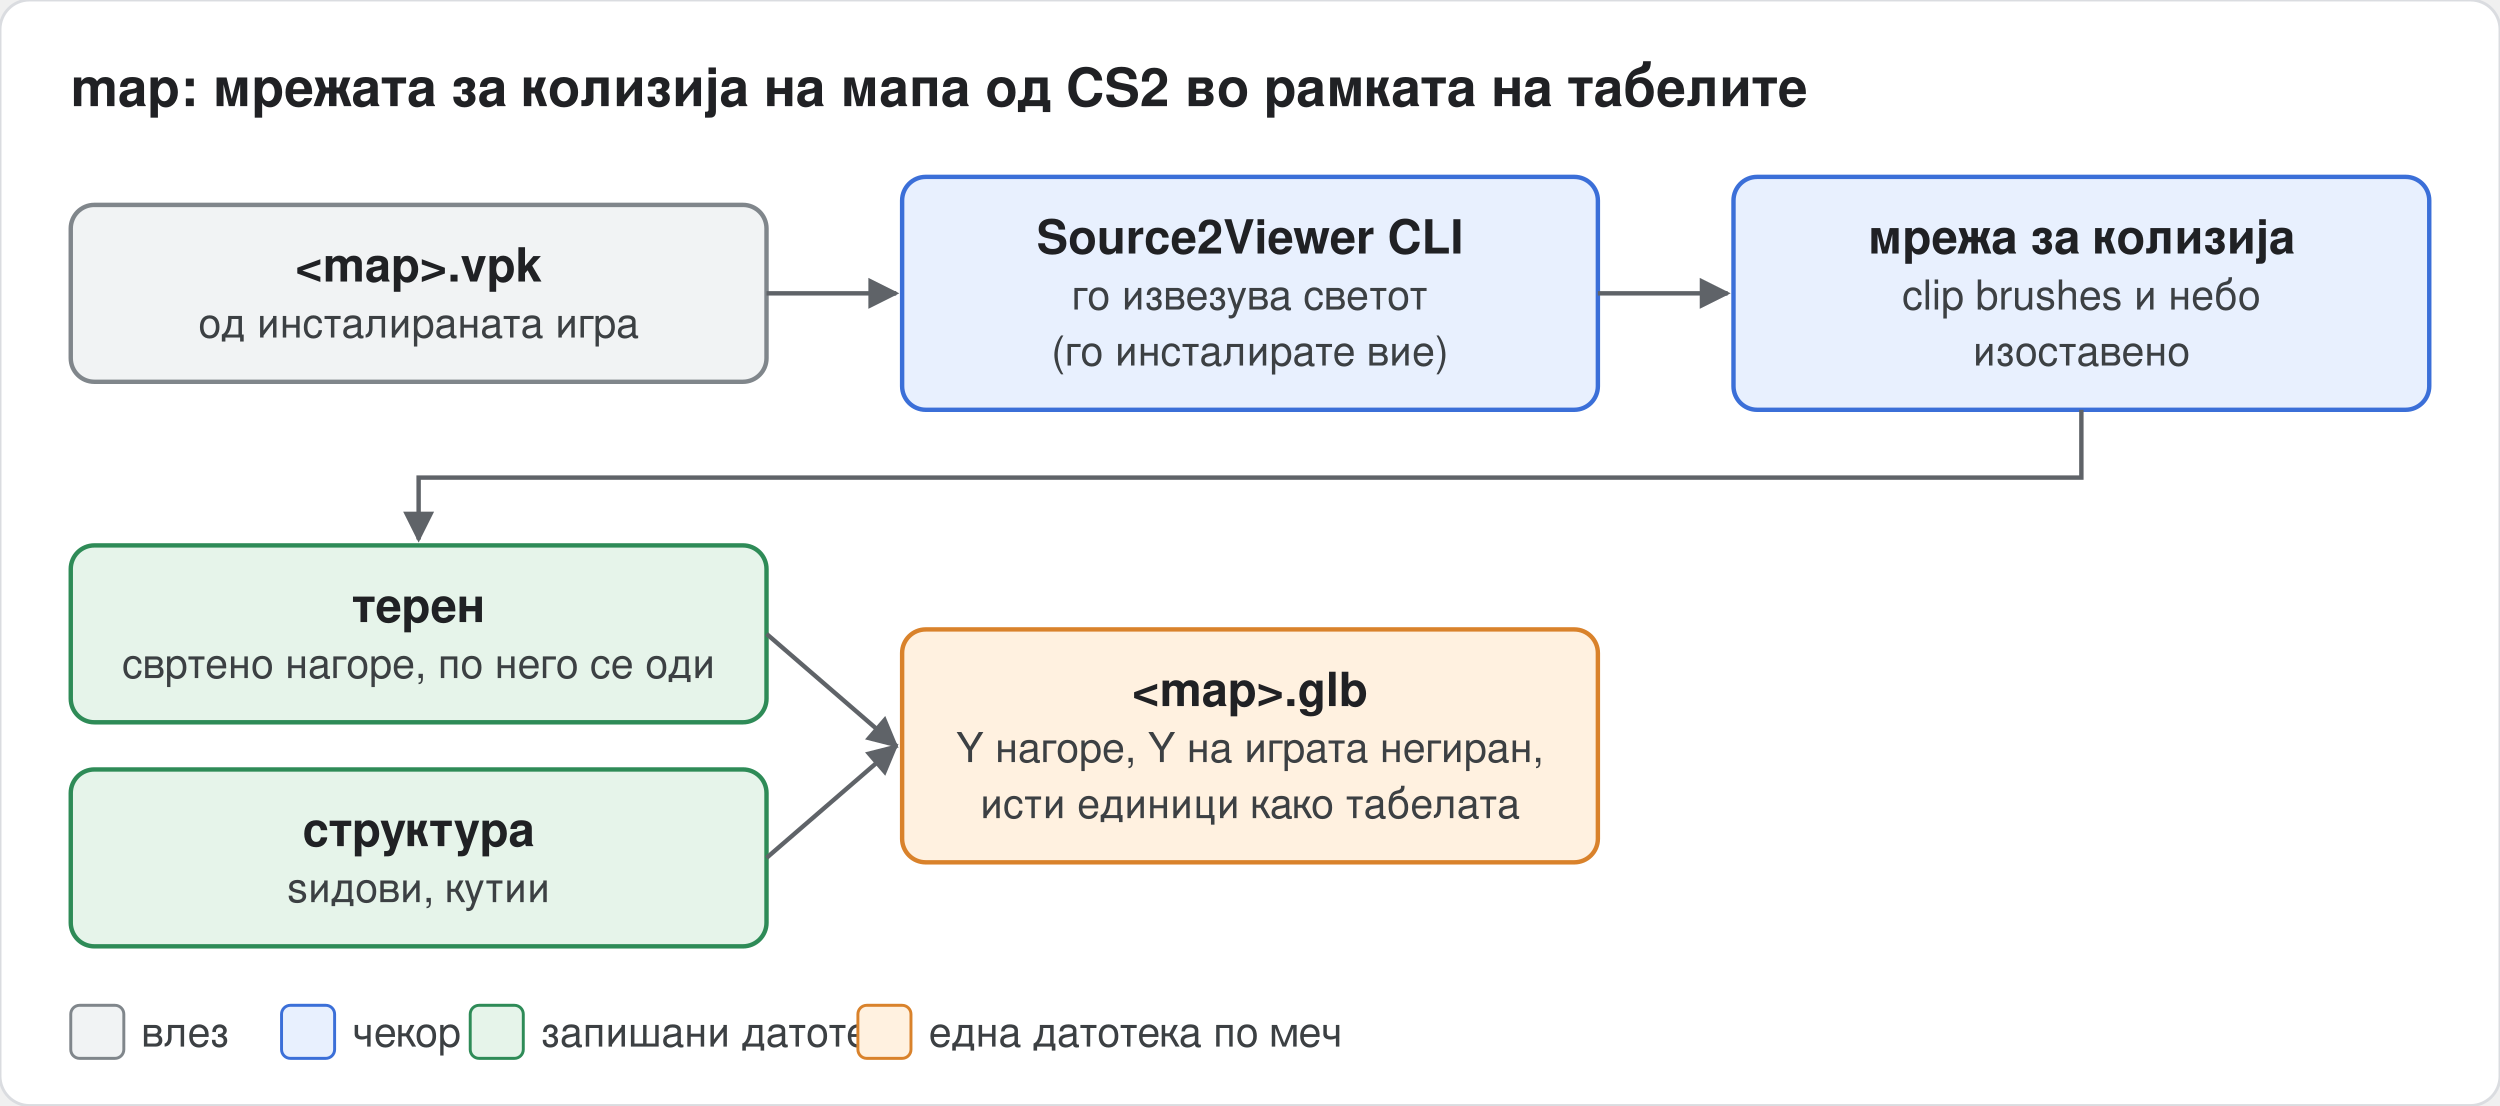
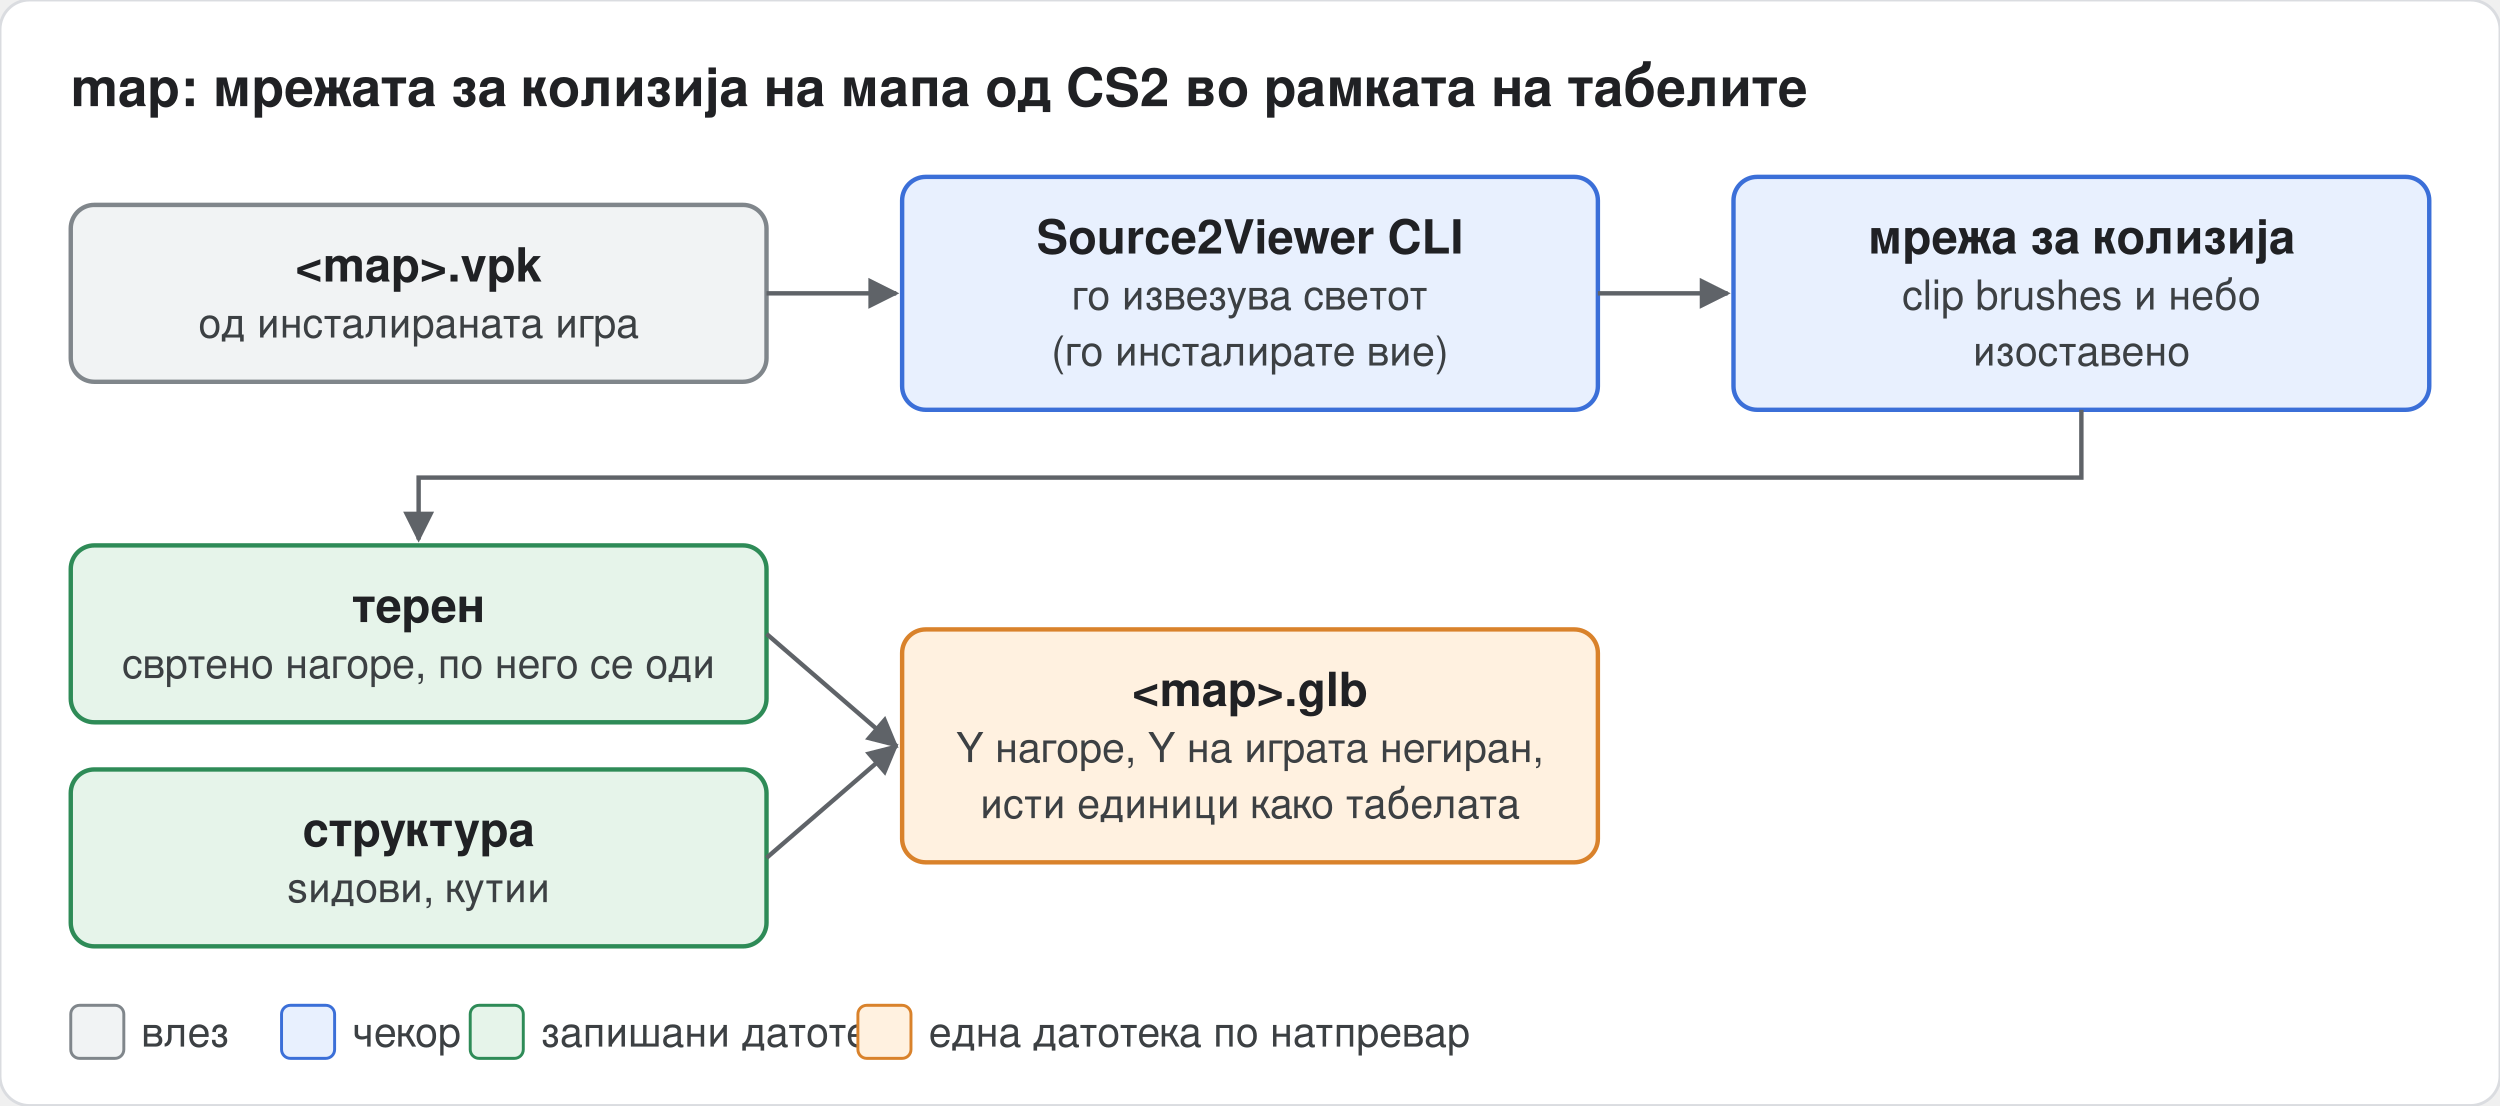
<svg xmlns="http://www.w3.org/2000/svg" width="848" height="375" viewBox="0 0 848 375" font-family="Segoe UI,Helvetica,Arial,sans-serif" role="img" aria-label="map: a CS2 map's collision mesh into the tables' frame">
  <defs>
    <marker id="a" viewBox="0 0 10 10" refX="9" refY="5" markerWidth="7" markerHeight="7" orient="auto">
      <path d="M0,0 L10,5 L0,10 z" fill="#5f6368" />
    </marker>
  </defs>
  <rect width="848" height="375" rx="10" fill="#ffffff" stroke="#dadce0" />
  <text x="24" y="36" font-size="18" font-weight="600" fill="#202124">map: мрежата за колизија на мапа од CS2 во рамката на табелите</text>
  <rect x="24" y="69.5" width="236" height="60" rx="8" fill="#f1f3f4" stroke="#80868b" stroke-width="1.5" />
  <text x="142.0" y="95.5" text-anchor="middle" font-weight="600" font-size="16" fill="#202124">&lt;map&gt;.vpk</text>
  <text x="142.0" y="114.5" text-anchor="middle" font-size="14" fill="#3c4043">од инсталираната игра</text>
  <rect x="306" y="60.0" width="236" height="79" rx="8" fill="#e8f0fe" stroke="#3b6fd8" stroke-width="1.5" />
  <text x="424.0" y="86.0" text-anchor="middle" font-weight="600" font-size="16" fill="#202124">Source2Viewer CLI</text>
  <text x="424.0" y="105.0" text-anchor="middle" font-size="14" fill="#3c4043">го извезува светот</text>
  <text x="424.0" y="124.0" text-anchor="middle" font-size="14" fill="#3c4043">(го инсталирате вие)</text>
  <rect x="588" y="60.0" width="236" height="79" rx="8" fill="#e8f0fe" stroke="#3b6fd8" stroke-width="1.5" />
  <text x="706.0" y="86.0" text-anchor="middle" font-weight="600" font-size="16" fill="#202124">мрежа за колизија</text>
  <text x="706.0" y="105.0" text-anchor="middle" font-size="14" fill="#3c4043">clip brushes и небо</text>
  <text x="706.0" y="124.0" text-anchor="middle" font-size="14" fill="#3c4043">изоставено</text>
  <line x1="260" y1="99.5" x2="304" y2="99.5" stroke="#5f6368" stroke-width="1.5" marker-end="url(#a)" />
  <line x1="542" y1="99.5" x2="586" y2="99.5" stroke="#5f6368" stroke-width="1.5" marker-end="url(#a)" />
  <path d="M706.0,139.0 V162.0 H142.0 V183.0" fill="none" stroke="#5f6368" stroke-width="1.5" marker-end="url(#a)" />
  <rect x="24" y="185.0" width="236" height="60" rx="8" fill="#e6f4ea" stroke="#2e8b57" stroke-width="1.5" />
  <text x="142.0" y="211.0" text-anchor="middle" font-weight="600" font-size="16" fill="#202124">терен</text>
  <text x="142.0" y="230.0" text-anchor="middle" font-size="14" fill="#3c4043">свртено нагоре, по него се оди</text>
  <rect x="24" y="261.0" width="236" height="60" rx="8" fill="#e6f4ea" stroke="#2e8b57" stroke-width="1.5" />
  <text x="142.0" y="287.0" text-anchor="middle" font-weight="600" font-size="16" fill="#202124">структура</text>
  <text x="142.0" y="306.0" text-anchor="middle" font-size="14" fill="#3c4043">ѕидови, кутии</text>
  <rect x="306" y="213.5" width="236" height="79" rx="8" fill="#fff1e0" stroke="#d9822b" stroke-width="1.5" />
  <text x="424.0" y="239.5" text-anchor="middle" font-weight="600" font-size="16" fill="#202124">&lt;map&gt;.glb</text>
  <text x="424.0" y="258.5" text-anchor="middle" font-size="14" fill="#3c4043">Y нагоре, Y на играта негиран,</text>
  <text x="424.0" y="277.5" text-anchor="middle" font-size="14" fill="#3c4043">исти единици како табелата</text>
  <line x1="260" y1="215.0" x2="304" y2="253.0" stroke="#5f6368" stroke-width="1.5" marker-end="url(#a)" />
  <line x1="260" y1="291.0" x2="304" y2="253.0" stroke="#5f6368" stroke-width="1.5" marker-end="url(#a)" />
  <rect x="24" y="341" width="18" height="18" rx="3" fill="#f1f3f4" stroke="#80868b" />
  <text x="48" y="355" font-size="14" fill="#3c4043">влез</text>
  <rect x="95.5" y="341" width="18" height="18" rx="3" fill="#e8f0fe" stroke="#3b6fd8" />
  <text x="119.5" y="355" font-size="14" fill="#3c4043">чекор</text>
  <rect x="159.5" y="341" width="18" height="18" rx="3" fill="#e6f4ea" stroke="#2e8b57" />
  <text x="183.5" y="355" font-size="14" fill="#3c4043">запишани датотеки</text>
  <rect x="291.0" y="341" width="18" height="18" rx="3" fill="#fff1e0" stroke="#d9822b" />
-   <text x="315.0" y="355" font-size="14" fill="#3c4043">една датотека по меч</text>
+   <text x="315.0" y="355" font-size="14" fill="#3c4043">една датотека по натпревар</text>
</svg>
